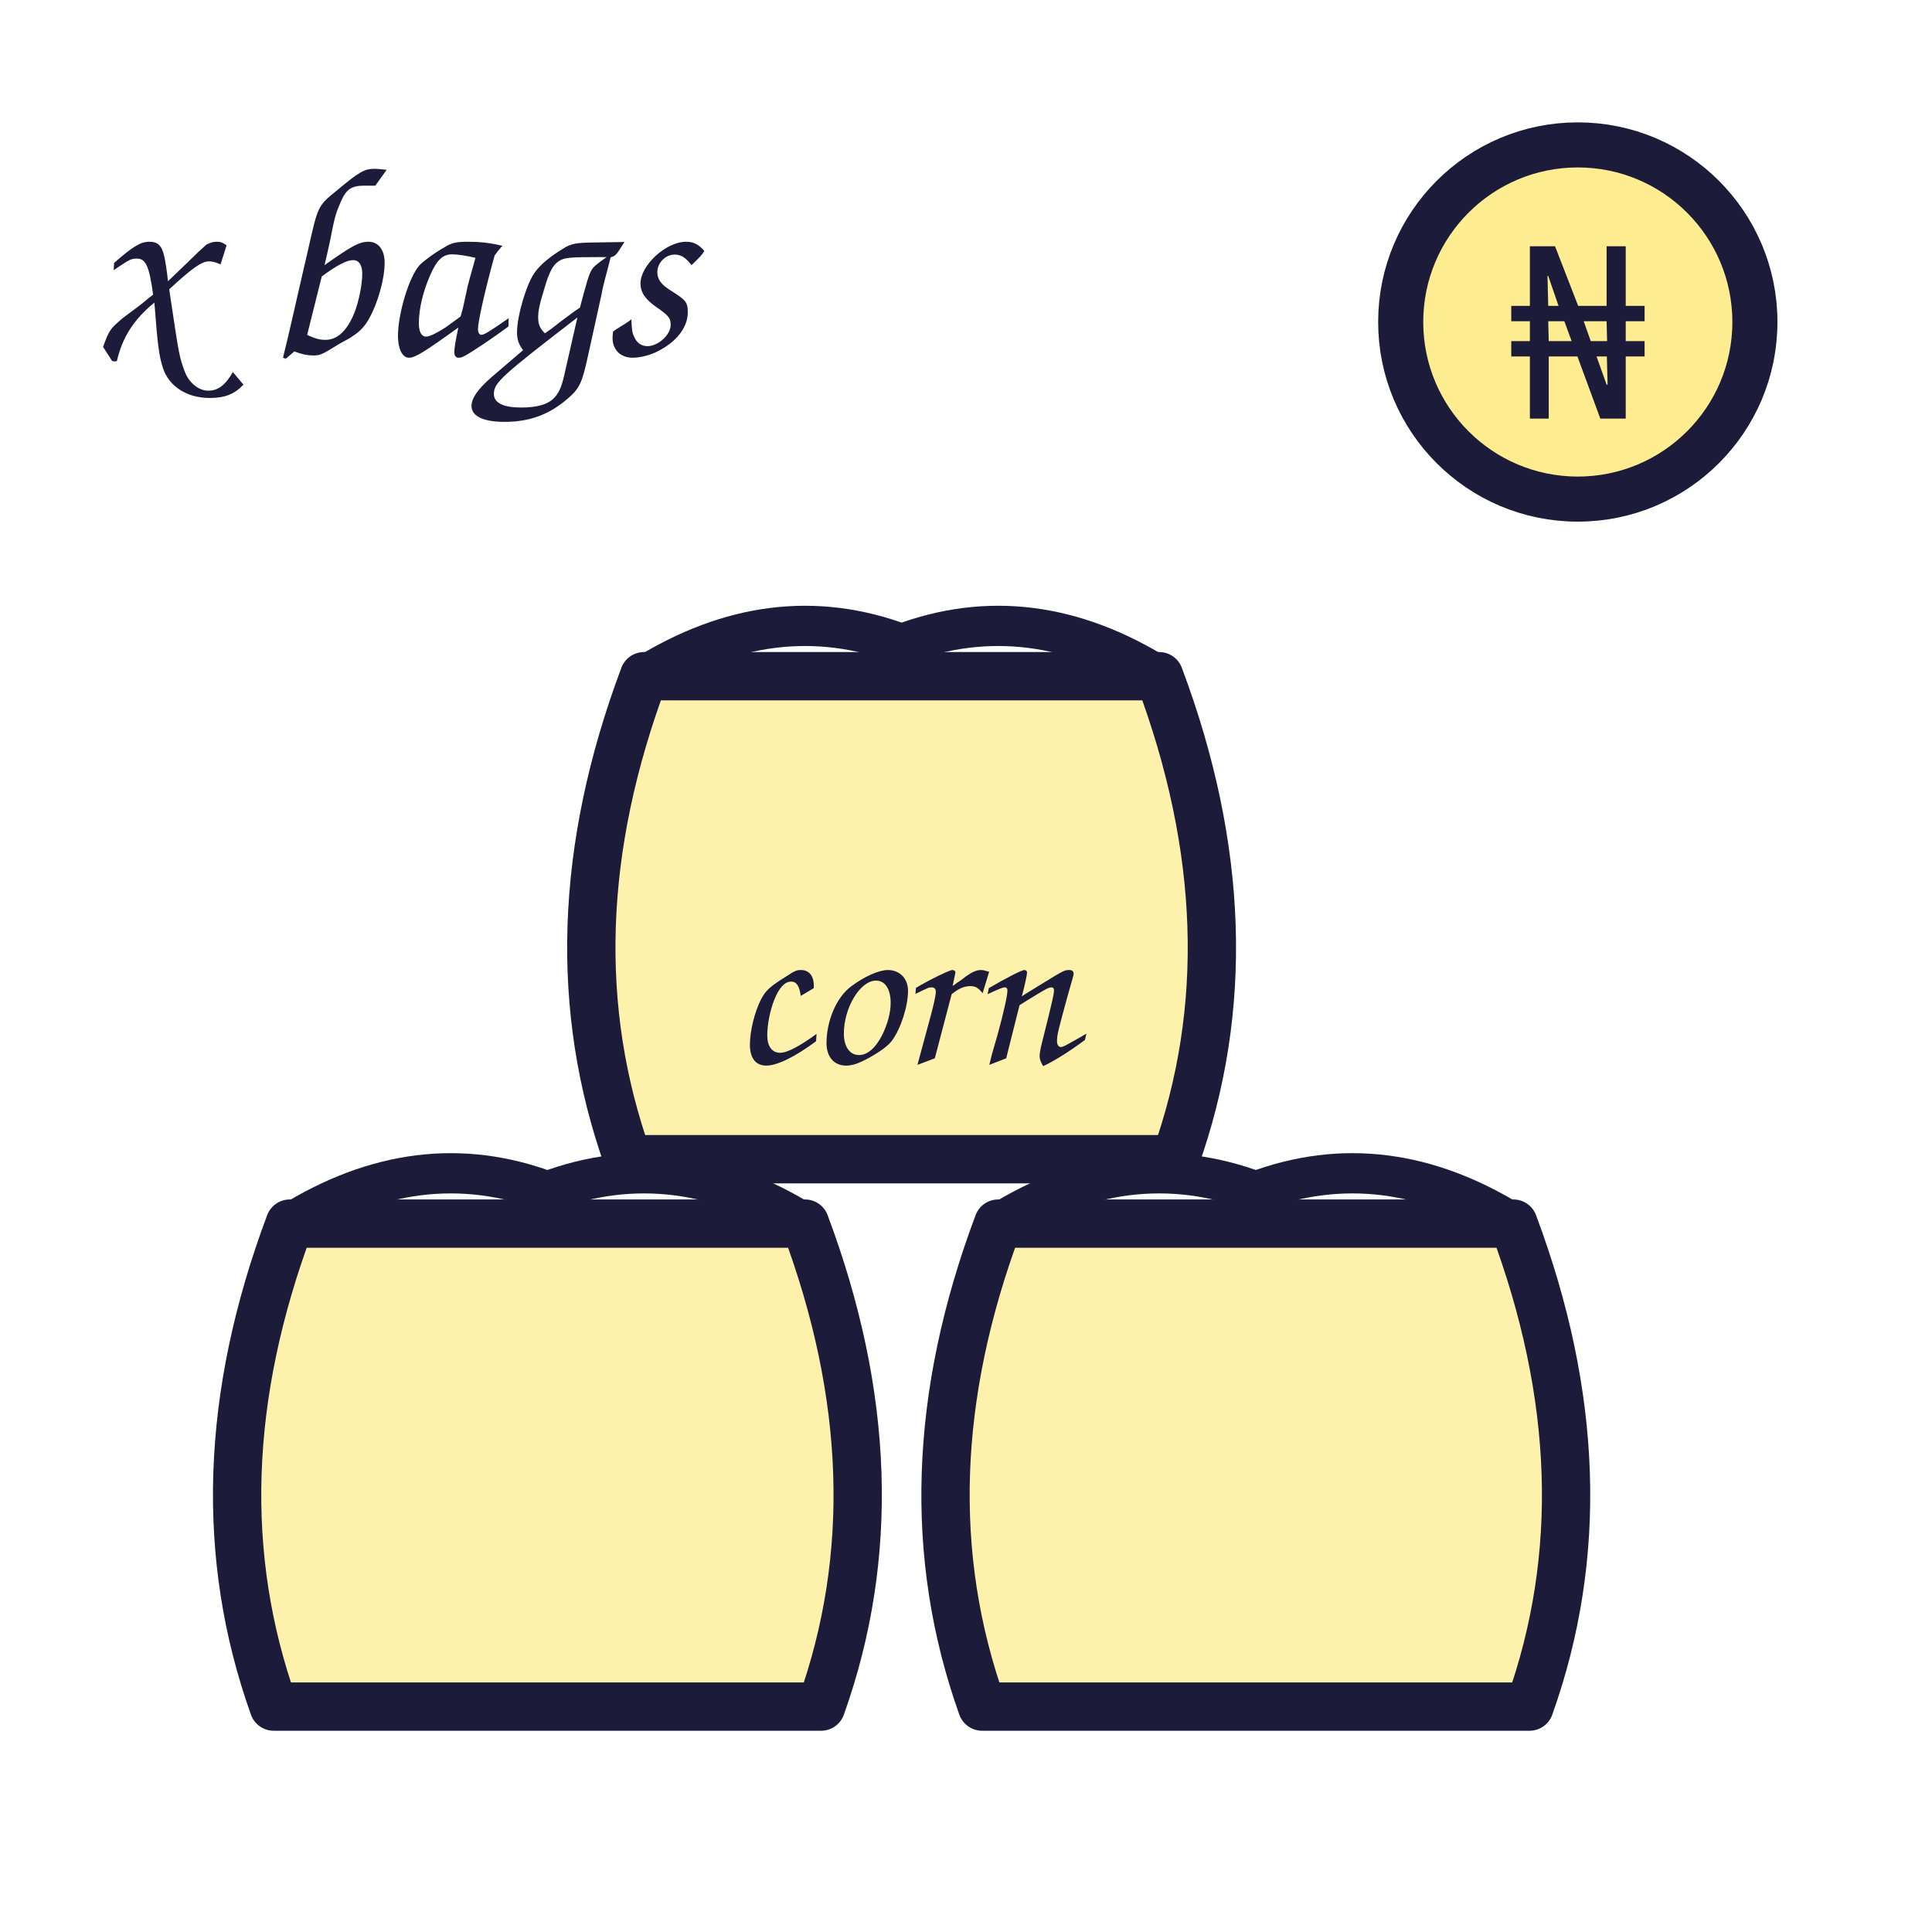
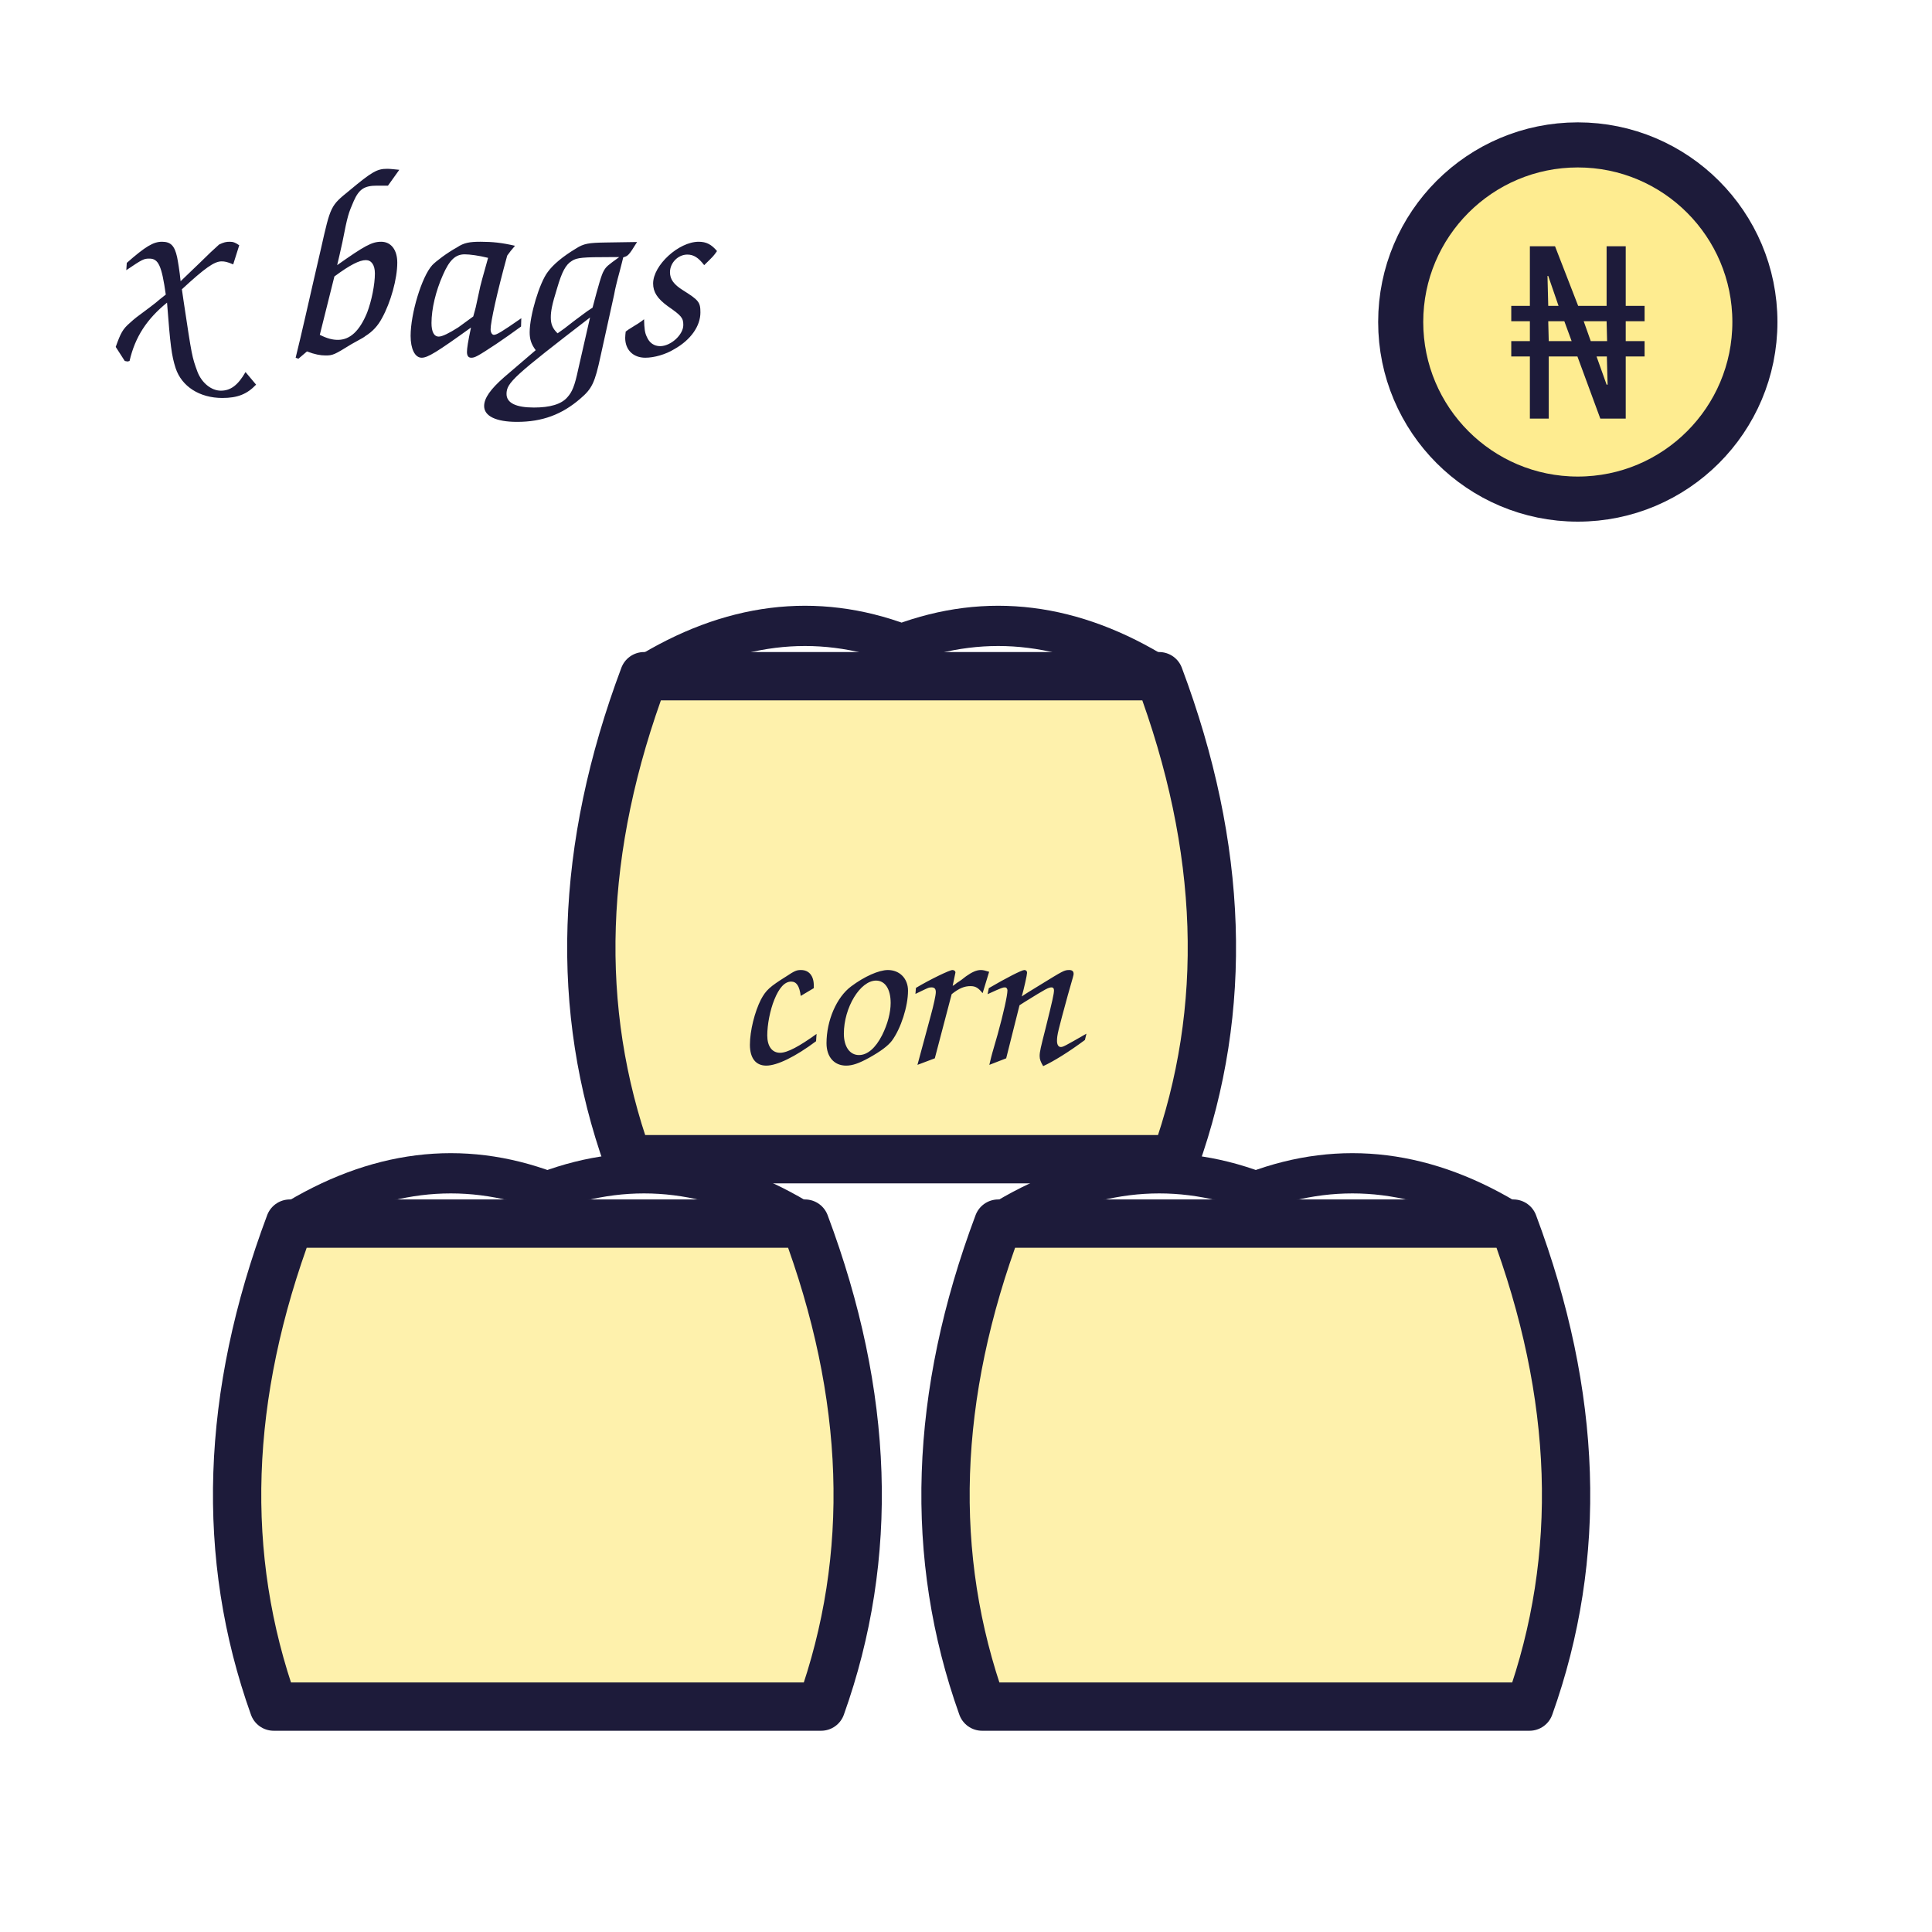
<svg xmlns="http://www.w3.org/2000/svg" viewBox="0 0 120 120" width="120" height="120" aria-label="Three sacks of corn: x bags sold for a profit">
-   <path d="M18 76Q12 92 17 106L51 106Q56 92 50 76Z" fill="#fde047" fill-opacity="0.45" stroke="#1d1b3a" stroke-width="3" stroke-linecap="round" stroke-linejoin="round" />
-   <path d="M18 76Q26 71 34 74Q42 71 50 76" fill="none" stroke="#1d1b3a" stroke-width="2.5" stroke-linecap="round" stroke-linejoin="round" />
-   <path d="M62 76Q56 92 61 106L95 106Q100 92 94 76Z" fill="#fde047" fill-opacity="0.45" stroke="#1d1b3a" stroke-width="3" stroke-linecap="round" stroke-linejoin="round" />
-   <path d="M62 76Q70 71 78 74Q86 71 94 76" fill="none" stroke="#1d1b3a" stroke-width="2.5" stroke-linecap="round" stroke-linejoin="round" />
-   <path d="M40 42Q34 58 39 72L73 72Q78 58 72 42Z" fill="#fde047" fill-opacity="0.45" stroke="#1d1b3a" stroke-width="3" stroke-linecap="round" stroke-linejoin="round" />
-   <path d="M40 42Q48 37 56 40Q64 37 72 42" fill="none" stroke="#1d1b3a" stroke-width="2.5" stroke-linecap="round" stroke-linejoin="round" />
-   <text x="56" y="66" font-family="Caveat, cursive" font-size="14" fill="#1d1b3a" text-anchor="middle">corn</text>
-   <text x="24" y="22" font-family="Caveat, cursive" font-size="17" fill="#1d1b3a" text-anchor="middle">x bags</text>
-   <circle cx="98" cy="20" r="11" fill="#fde047" fill-opacity="0.6" stroke="#1d1b3a" stroke-width="2.8" stroke-linecap="round" stroke-linejoin="round" />
-   <text x="98" y="26" font-family="Caveat, cursive" font-size="15" fill="#1d1b3a" text-anchor="middle">₦</text>
+   <g data-part="sacks">
+     <path d="M18 76Q12 92 17 106L51 106Q56 92 50 76Z" fill="#fde047" fill-opacity="0.45" stroke="#1d1b3a" stroke-width="3" stroke-linecap="round" stroke-linejoin="round" />
+     <path d="M18 76Q26 71 34 74Q42 71 50 76" fill="none" stroke="#1d1b3a" stroke-width="2.5" stroke-linecap="round" stroke-linejoin="round" />
+     <path d="M62 76Q56 92 61 106L95 106Q100 92 94 76Z" fill="#fde047" fill-opacity="0.45" stroke="#1d1b3a" stroke-width="3" stroke-linecap="round" stroke-linejoin="round" />
+     <path d="M62 76Q70 71 78 74Q86 71 94 76" fill="none" stroke="#1d1b3a" stroke-width="2.5" stroke-linecap="round" stroke-linejoin="round" />
+     <path d="M40 42Q34 58 39 72L73 72Q78 58 72 42Z" fill="#fde047" fill-opacity="0.45" stroke="#1d1b3a" stroke-width="3" stroke-linecap="round" stroke-linejoin="round" />
+     <path d="M40 42Q48 37 56 40Q64 37 72 42" fill="none" stroke="#1d1b3a" stroke-width="2.5" stroke-linecap="round" stroke-linejoin="round" />
+     <text x="56" y="66" font-family="Caveat, cursive" font-size="14" fill="#1d1b3a" text-anchor="middle">corn</text>
+   </g>
+   <g data-part="xbags">
+     <text x="6" y="22" font-family="Caveat, cursive" font-size="17" text-anchor="start" fill="#1d1b3a">x bags</text>
+   </g>
+   <g data-part="coin">
+     <circle cx="98" cy="20" r="11" fill="#fde047" fill-opacity="0.6" stroke="#1d1b3a" stroke-width="2.8" stroke-linecap="round" stroke-linejoin="round" />
+     <text x="98" y="26" font-family="Caveat, cursive" font-size="15" fill="#1d1b3a" text-anchor="middle">₦</text>
+   </g>
</svg>
